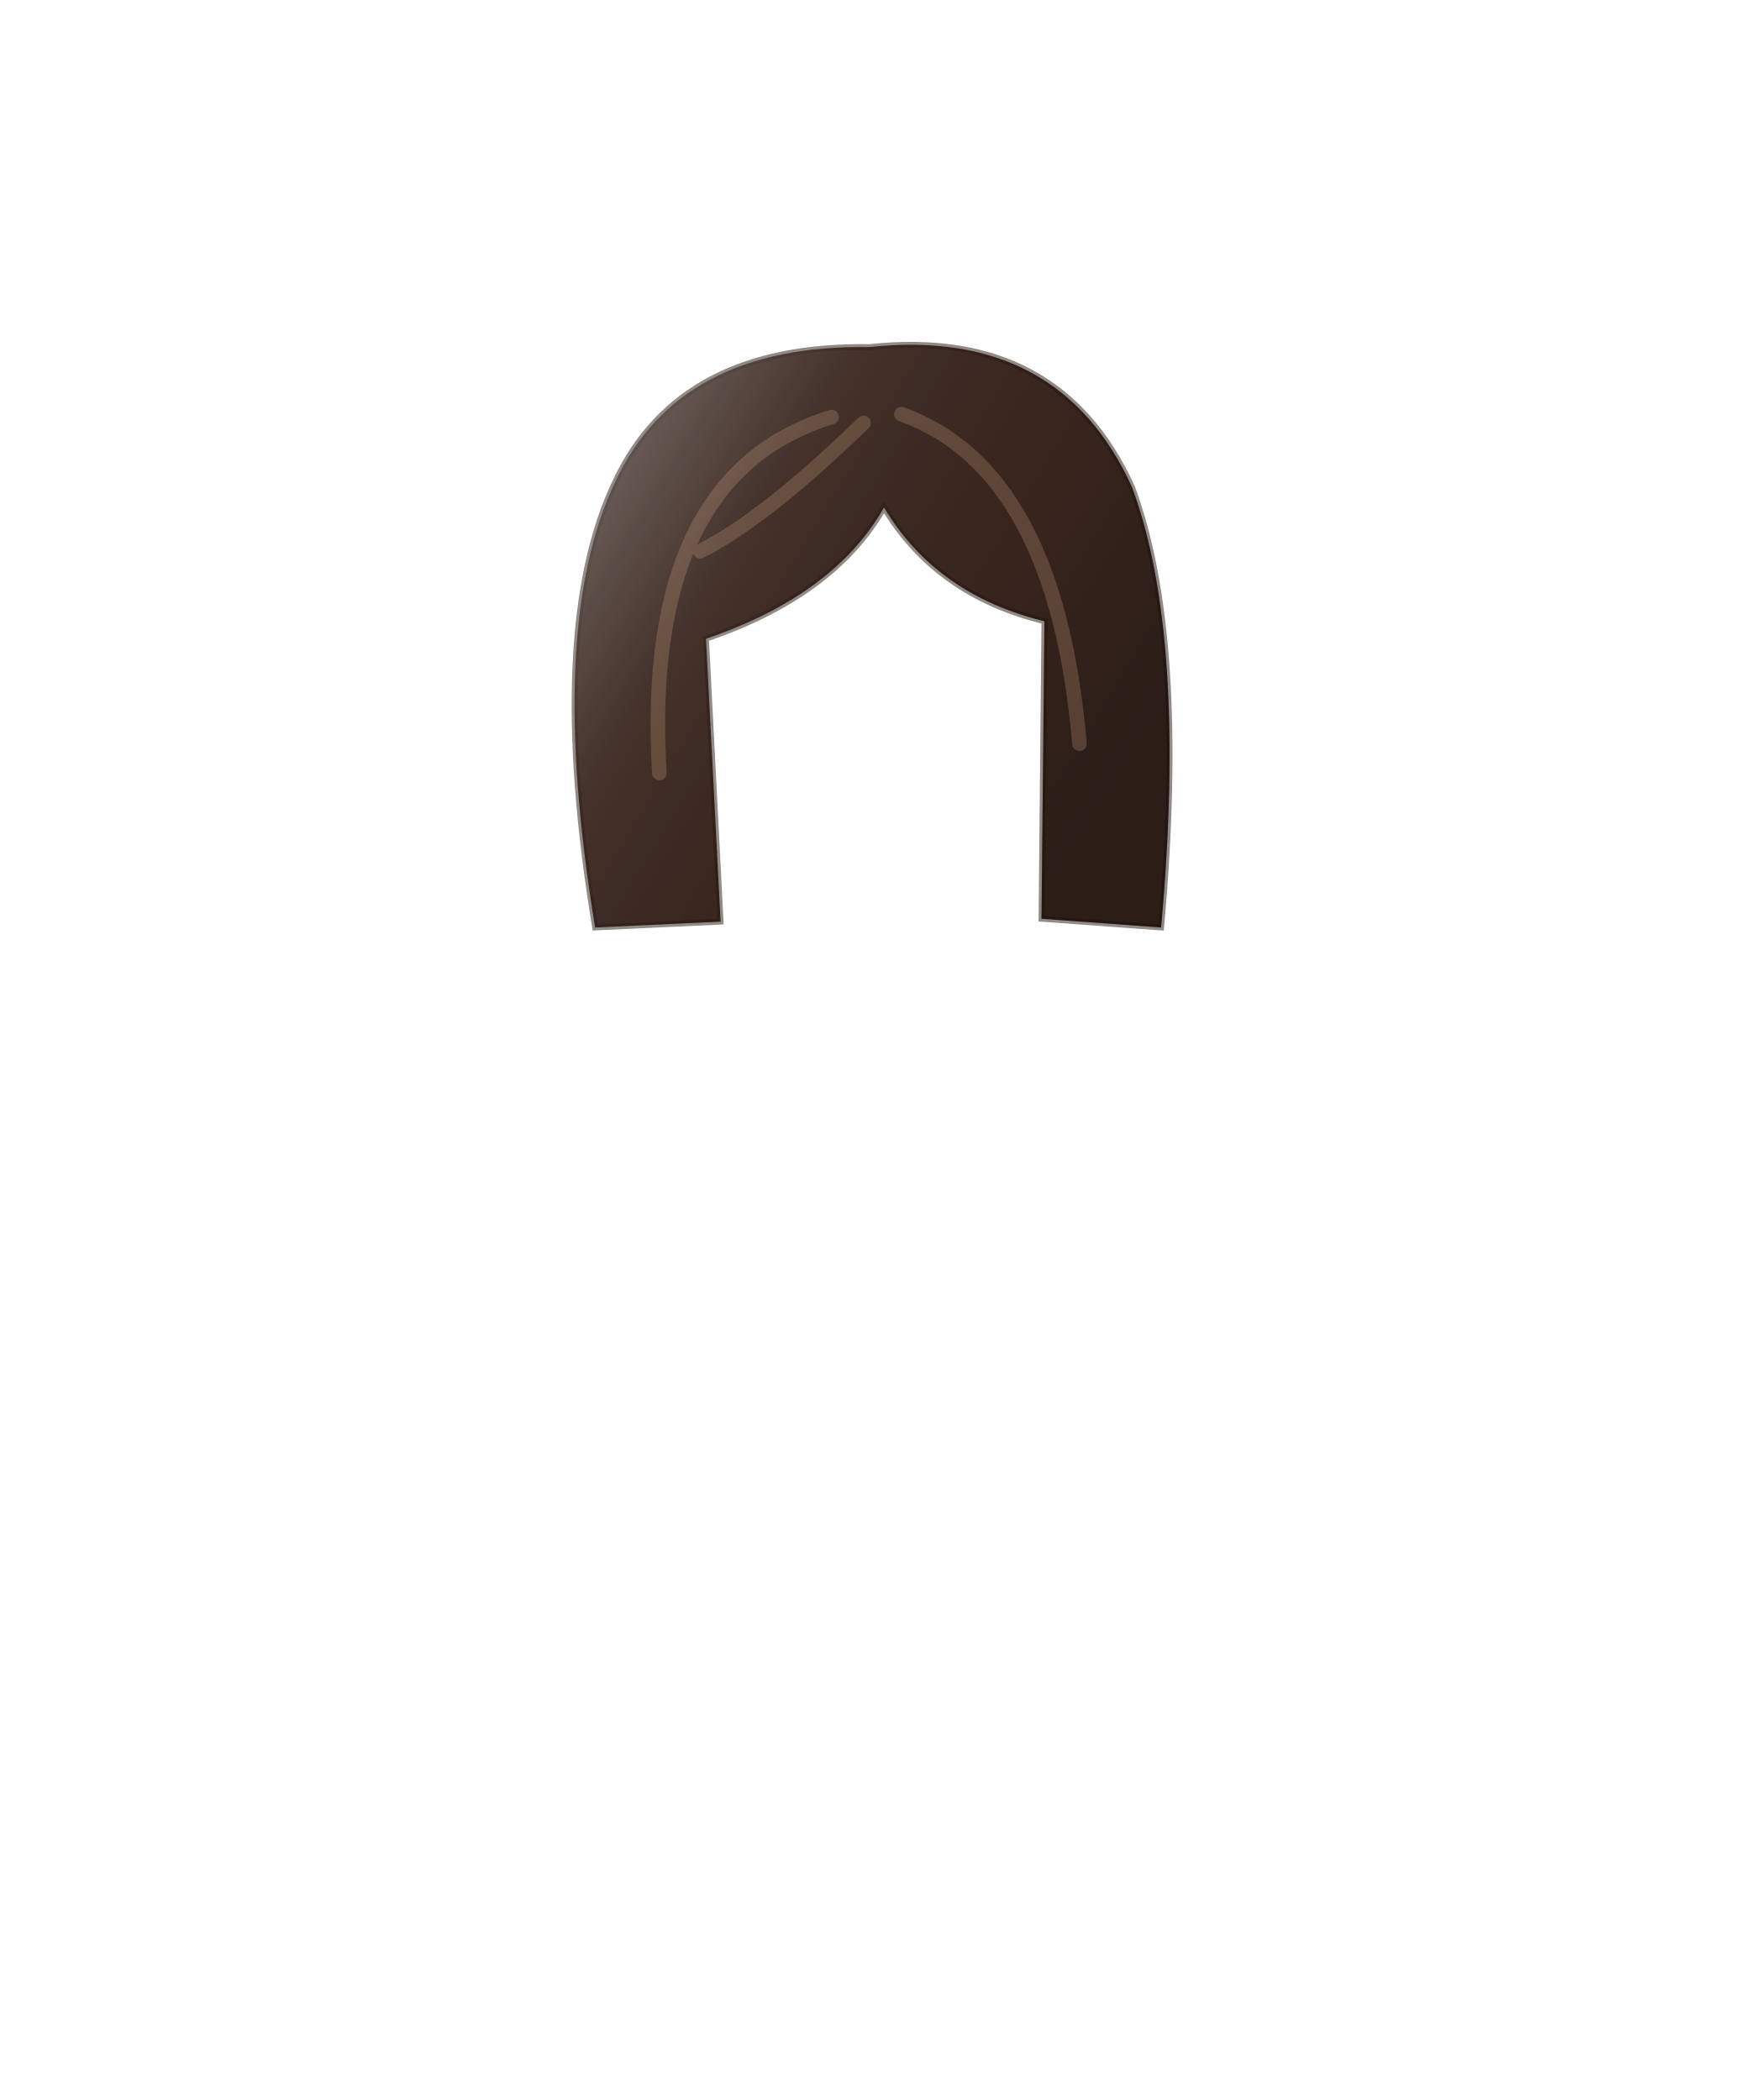
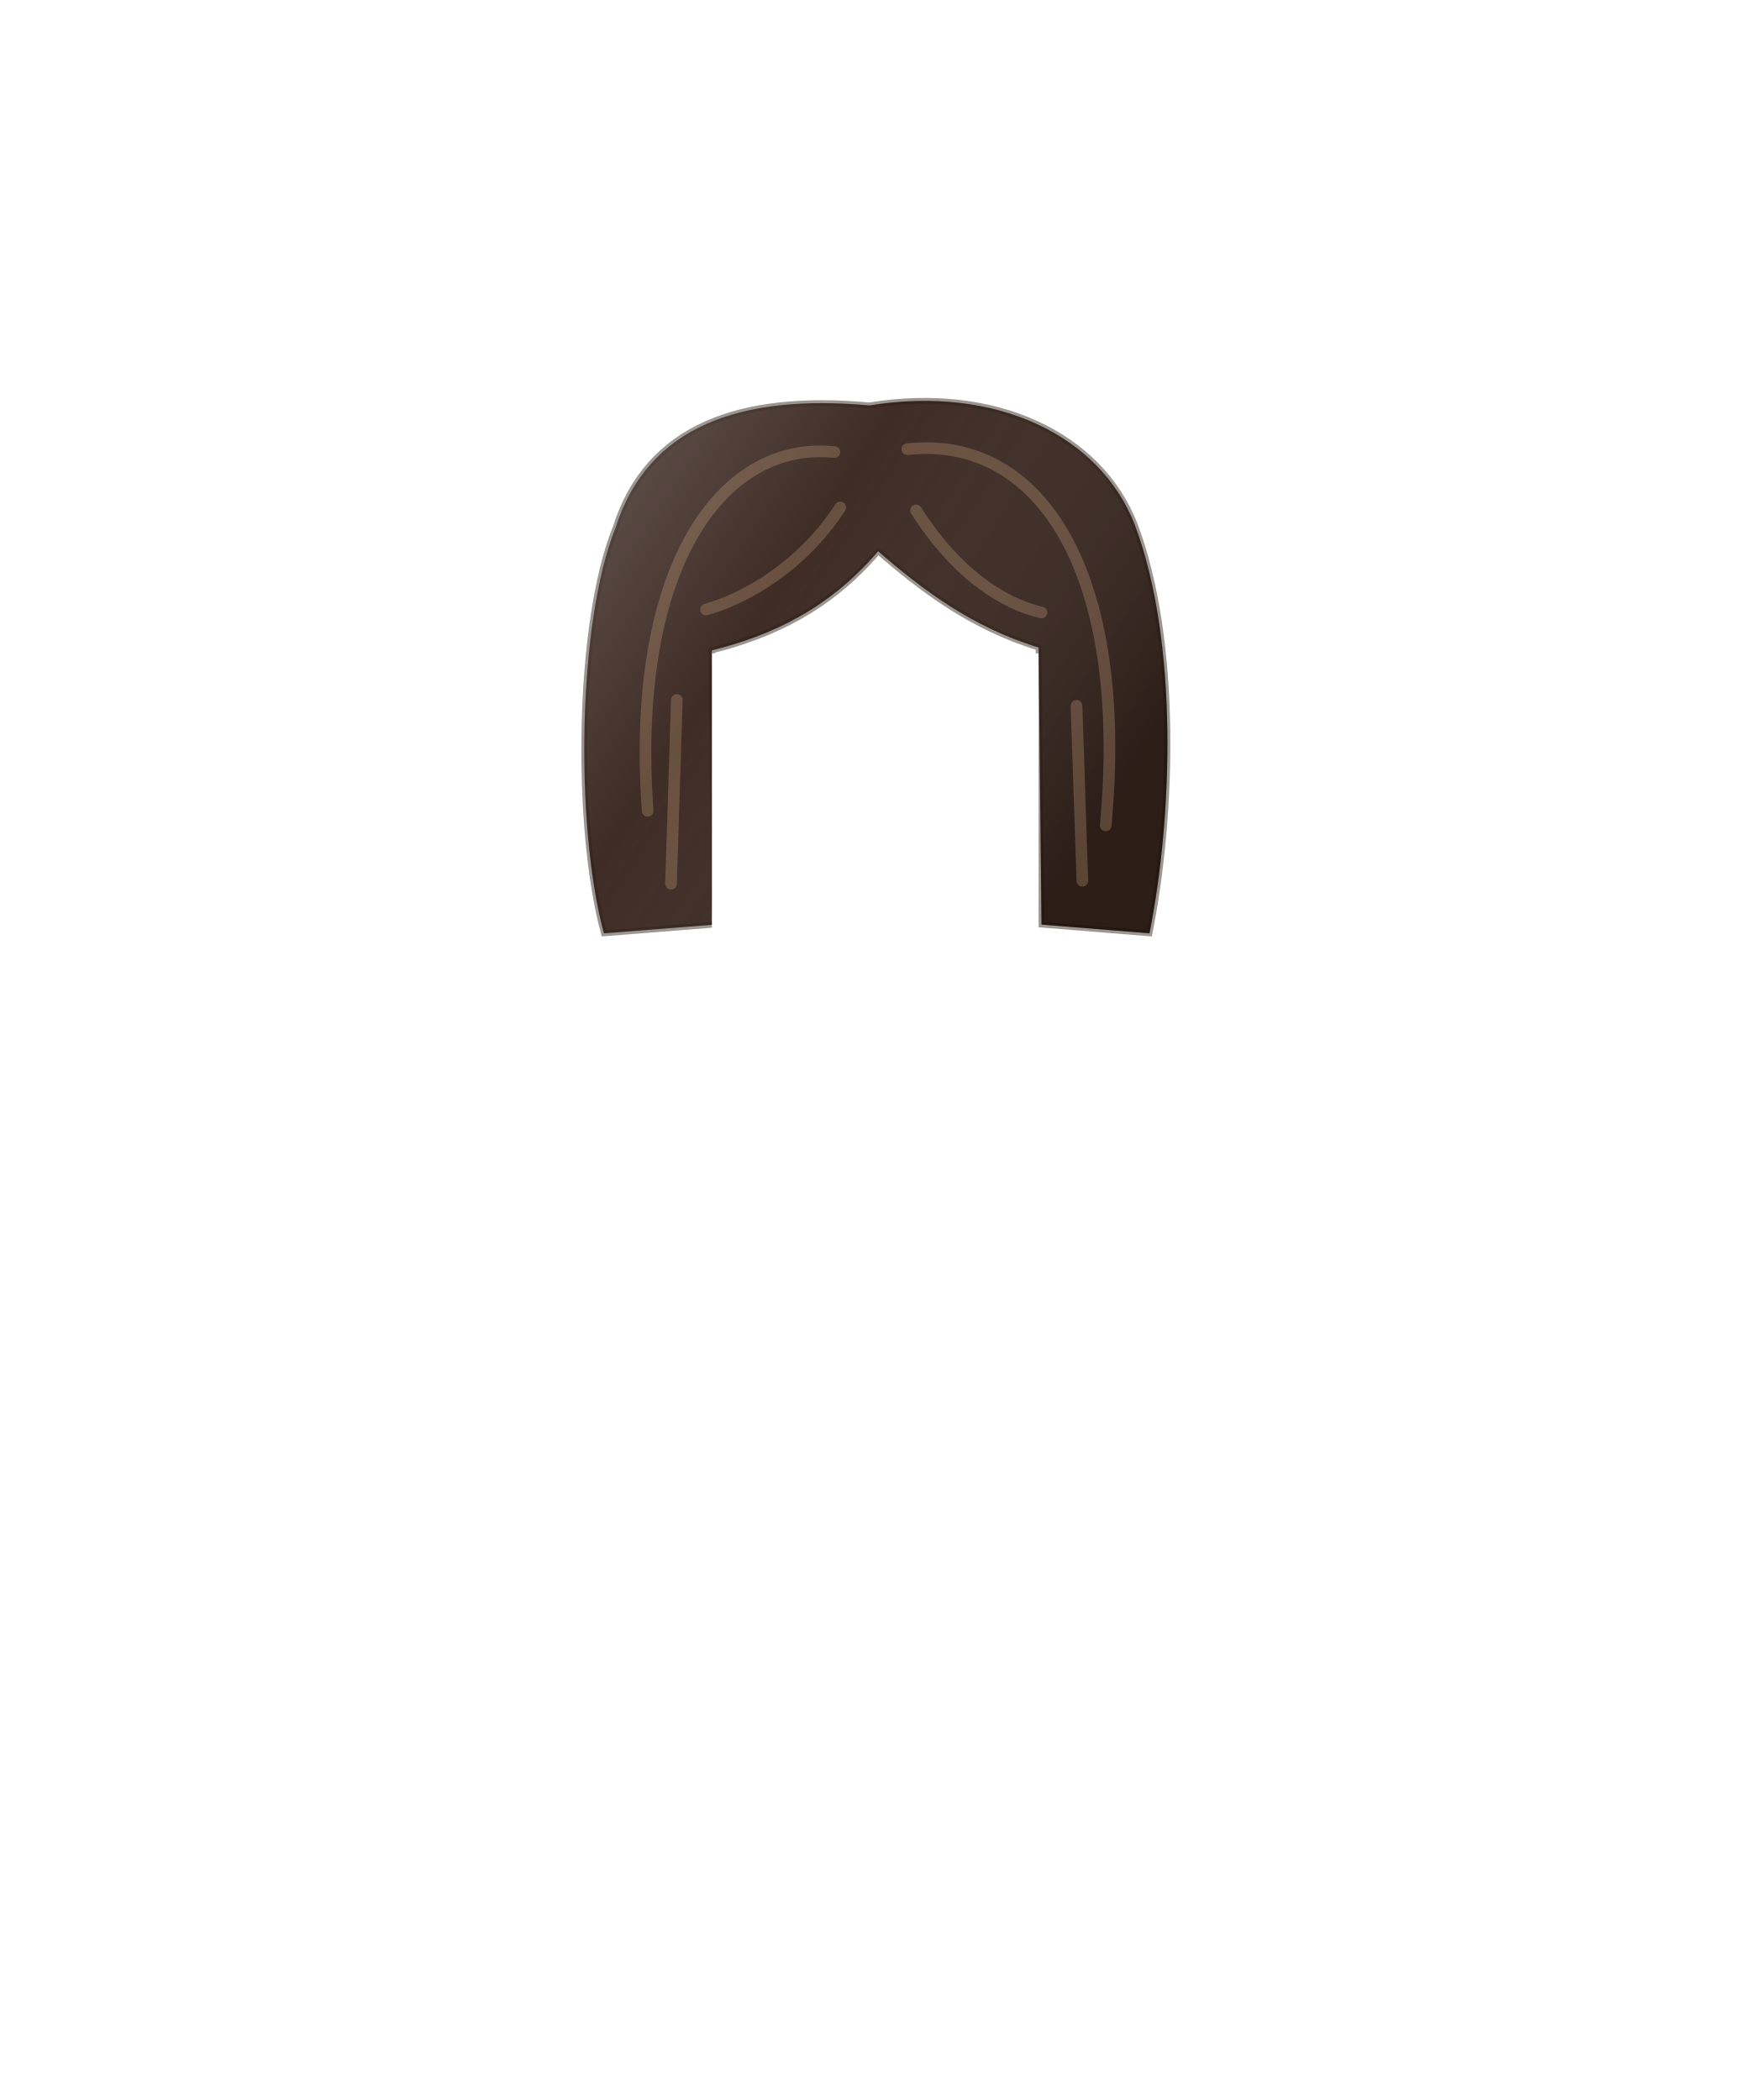
- <svg xmlns="http://www.w3.org/2000/svg" width="600" height="720" class="figure-svg" viewBox="0 0 600 720" aria-hidden="true">
+ <svg xmlns="http://www.w3.org/2000/svg" width="600" height="720" viewBox="0 0 600 720">
  <defs>
-     <linearGradient id="f5gold" x1="0" x2="1">
-       <stop stop-color="#d79b13" />
-       <stop offset=".22" stop-color="#ffd95a" />
-       <stop offset=".65" stop-color="#f4c337" />
-       <stop offset="1" stop-color="#d69b13" />
-     </linearGradient>
-     <linearGradient id="f5shine" x1="0" y1="0" x2="1" y2=".6">
-       <stop stop-color="#fff" stop-opacity=".37" />
-       <stop offset=".35" stop-color="#fff" stop-opacity=".06" />
-       <stop offset=".7" stop-color="#000" stop-opacity=".02" />
+     <linearGradient id="shine" x1="0" y1="0" x2="1" y2=".6">
+       <stop stop-color="#fff" stop-opacity=".24" />
+       <stop offset=".4" stop-color="#fff" stop-opacity=".03" />
      <stop offset="1" stop-color="#000" stop-opacity=".22" />
    </linearGradient>
+     <clipPath id="face-opening">
+       <path d="M190 110 H410 V327 H356 V224 C336 225 316 215 300 211 C282 222 263 225 244 224 V327 H190 Z" />
+     </clipPath>
  </defs>
-   <g>
-     <path d="M204 318q-17-103 7-153 22-47 87-46 65-7 90 48 19 51 10 151l-41-3 1-102q-37-9-55-39-17 30-61 45l5 97Z" fill="#38251e" stroke="#24170f" stroke-opacity=".5" stroke-width="2" />
-     <path d="M204 318q-17-103 7-153 22-47 87-46 65-7 90 48 19 51 10 151l-41-3 1-102q-37-9-55-39-17 30-61 45l5 97Z" fill="url(#f5shine)" />
-     <g fill="none" stroke="#e8be91" stroke-opacity=".22" stroke-width="5" stroke-linecap="round">
-       <path d="M285 143q-65 20-59 122m70-120q-34 33-56 44m69-47q53 19 61 113" />
-     </g>
+   <g clip-path="url(#face-opening)">
+     <path d="M207 320 C197 283 198 213 211 181 C222 146 254 135 298 139 C341 132 377 149 389 180 C404 220 402 280 394 320 L357 317 L356 222 C333 215 316 202 301 189 C284 209 264 218 244 223 L245 317 Z" fill="#38251e" stroke="#24170f" stroke-opacity=".45" stroke-width="2" />
+     <path d="M207 320 C197 283 198 213 211 181 C222 146 254 135 298 139 C341 132 377 149 389 180 C404 220 402 280 394 320 L357 317 L356 222 C333 215 316 202 301 189 C284 209 264 218 244 223 L245 317 Z" fill="url(#shine)" />
+     <path d="M286 155 C247 151 216 195 222 278 M288 174 C275 194 256 205 242 209 M311 154 C357 149 387 197 379 283 M314 175 C328 197 344 207 357 210 M232 240 L230 303 M369 242 L371 302" fill="none" stroke="#e8be91" stroke-opacity=".25" stroke-width="4" stroke-linecap="round" />
  </g>
</svg>
